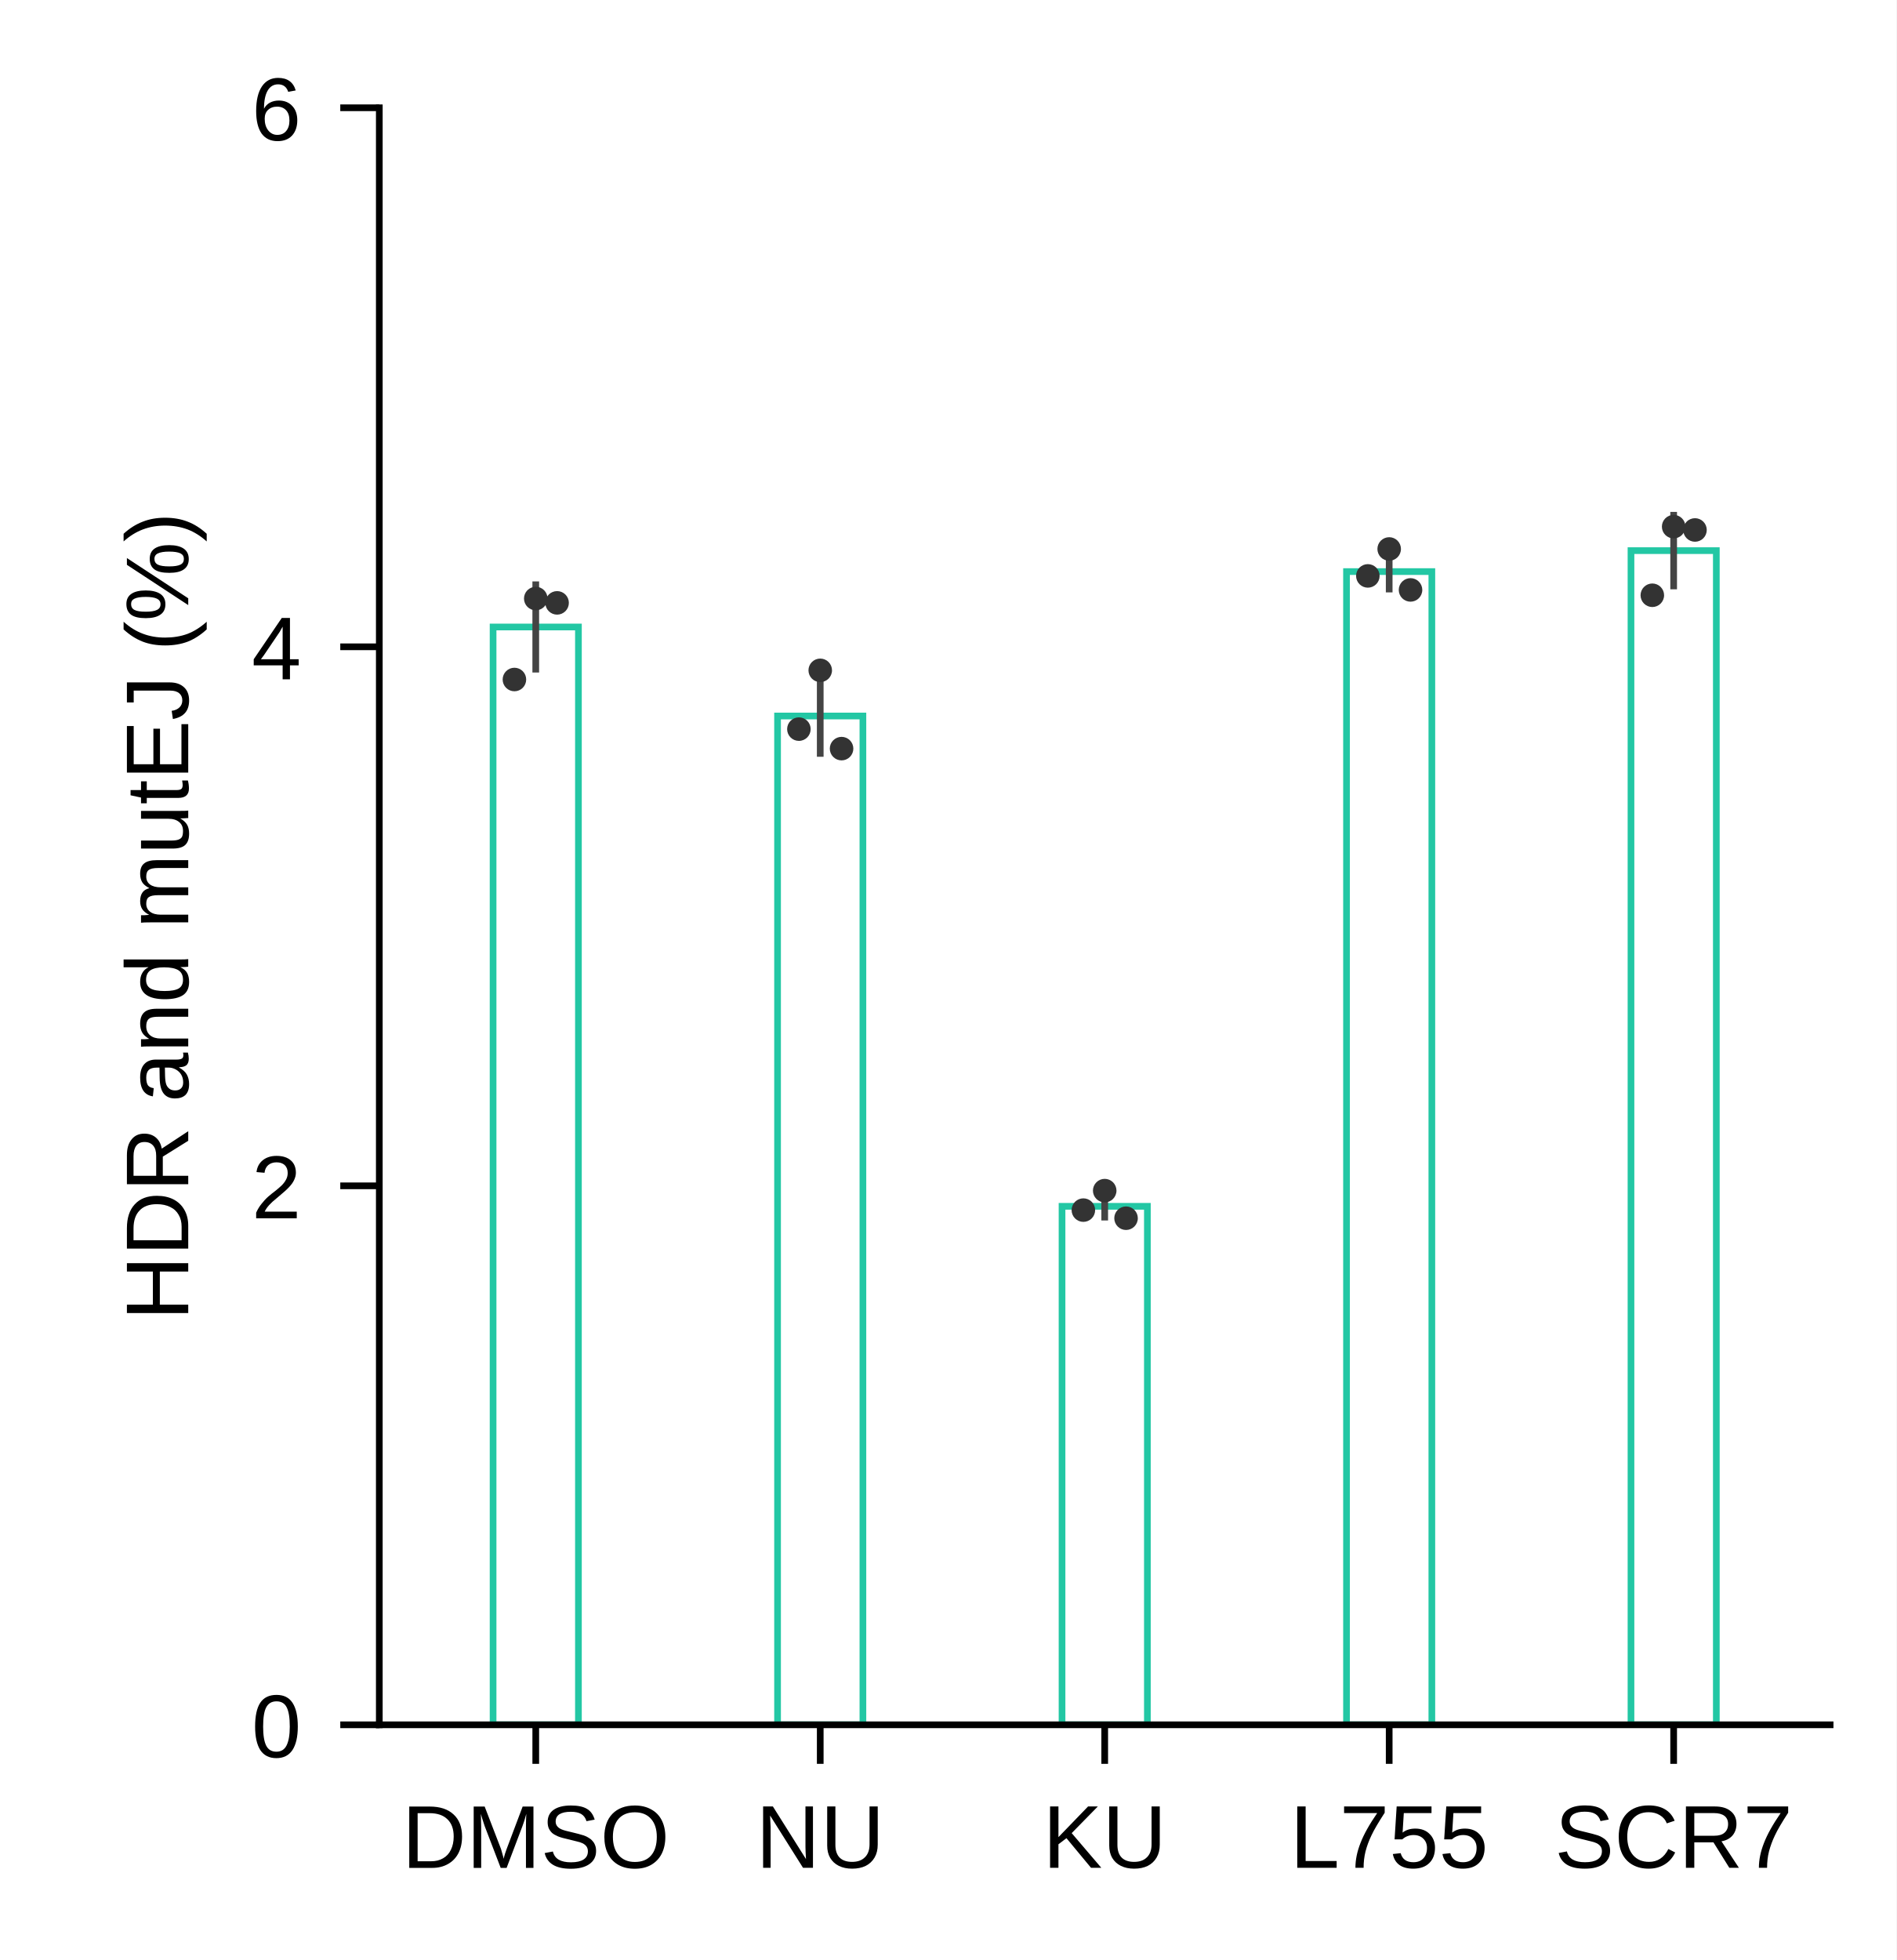
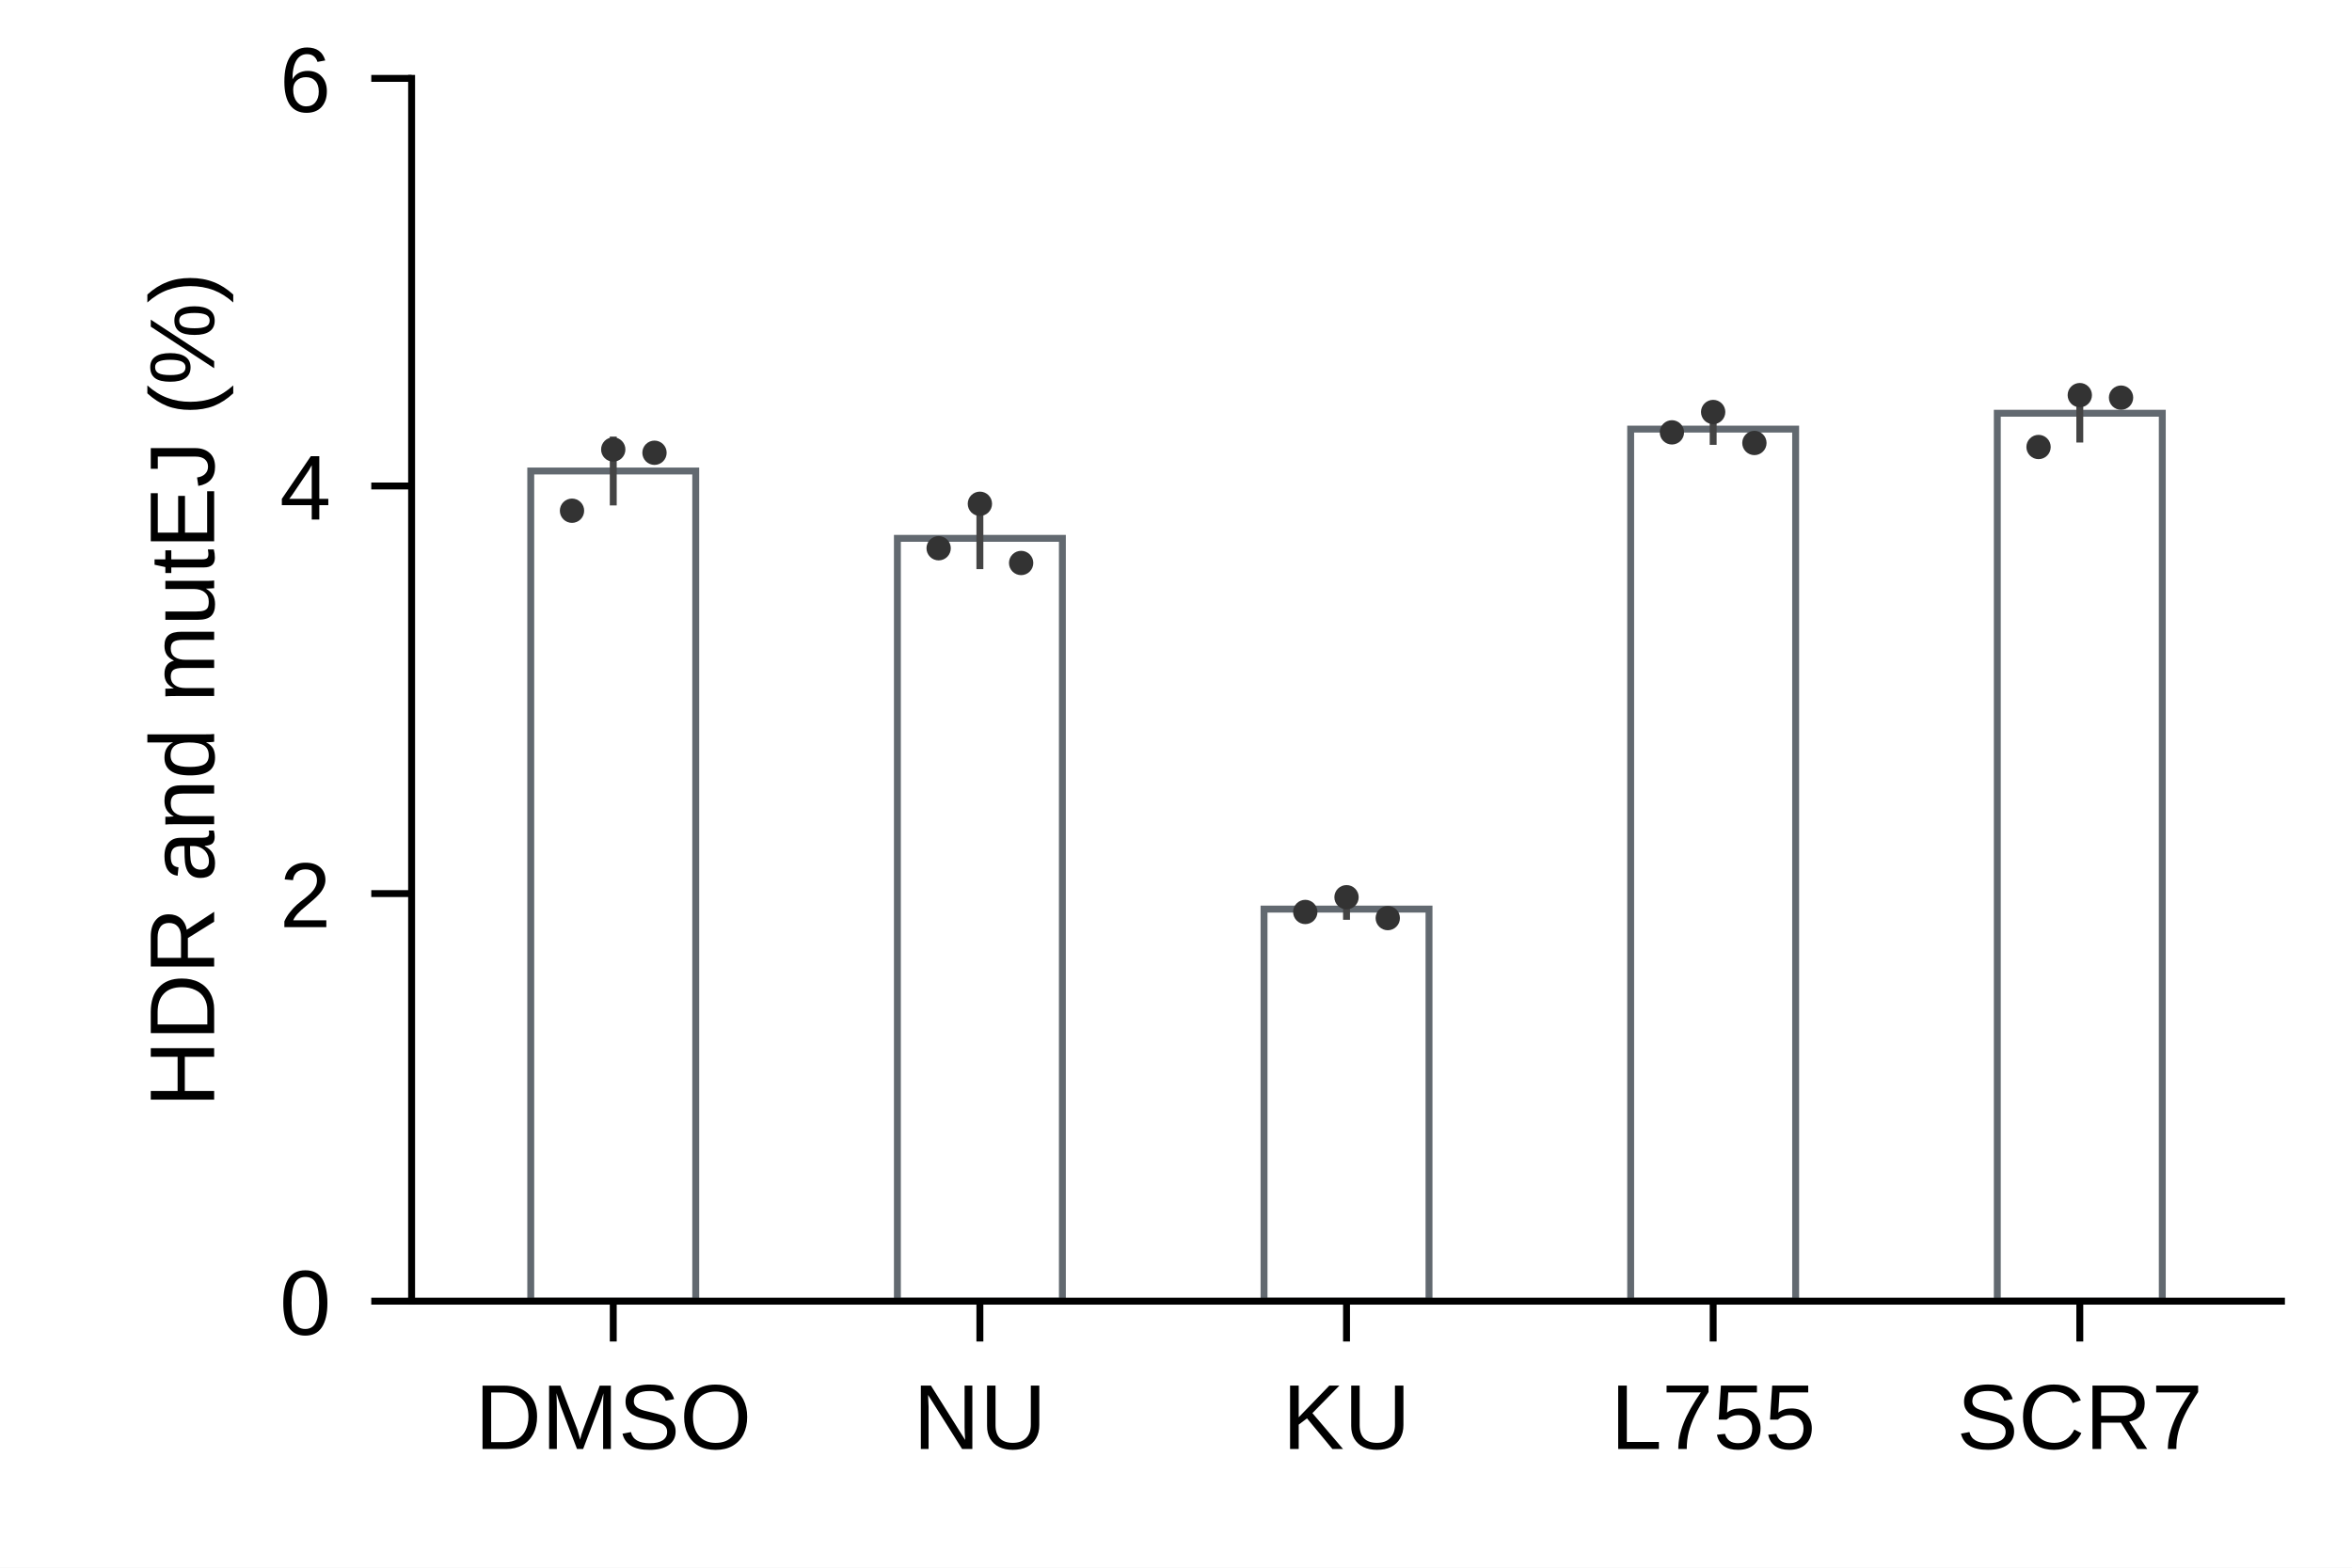
- <svg xmlns="http://www.w3.org/2000/svg" xmlns:xlink="http://www.w3.org/1999/xlink" width="170.079pt" height="175.748pt" viewBox="0 0 170.079 175.748" version="1.1">
+ <svg xmlns="http://www.w3.org/2000/svg" xmlns:xlink="http://www.w3.org/1999/xlink" width="204.094pt" height="136.063pt" viewBox="0 0 204.094 136.063" version="1.1">
  <defs>
    <style type="text/css">*{stroke-linejoin: round; stroke-linecap: butt}</style>
  </defs>
  <g id="figure_1">
    <g id="patch_1">
-       <path d="M 0 175.748  L 170.079 175.748  L 170.079 0  L 0 0  z " style="fill: #ffffff" />
+       <path d="M 0 136.063  L 204.094 136.063  L 204.094 0  L 0 0  z " style="fill: #ffffff" />
    </g>
    <g id="easyviz-axes-c733e892ae73784e">
      <g id="patch_2">
-         <path d="M 34.016 154.658  L 164.126 154.658  L 164.126 9.666  L 34.016 9.666  z " style="fill: #ffffff" />
+         <path d="M 35.717 112.932  L 197.972 112.932  L 197.972 6.803  L 35.717 6.803  z " style="fill: #ffffff" />
      </g>
      <g id="matplotlib.axis_1">
        <g id="xtick_1">
          <g id="easyviz-axis-tick-55fa9a7ca5a5ee6b">
            <defs>
              <path id="m4a1f4d3a17" d="M 0 0  L 0 3.5  " style="stroke: #000000; stroke-width: 0.6" />
            </defs>
            <g>
-               <use xlink:href="#m4a1f4d3a17" x="48.047" y="154.658" style="stroke: #000000; stroke-width: 0.6" />
+               <use xlink:href="#m4a1f4d3a17" x="53.215" y="112.932" style="stroke: #000000; stroke-width: 0.6" />
            </g>
          </g>
          <g id="easyviz-tick-label-5d983dcecf828e06">
-             <text style="font-size: 8px; font-family: 'Arial'; text-anchor: middle" x="48.047" y="167.487" transform="rotate(-0 48.04724 167.487)">DMSO</text>
+             <text style="font-size: 8px; font-family: 'Arial'; text-anchor: middle" x="53.215" y="125.761" transform="rotate(-0 53.21464 125.761)">DMSO</text>
          </g>
        </g>
        <g id="xtick_2">
          <g id="easyviz-axis-tick-d2f9de54ec255438">
            <g>
-               <use xlink:href="#m4a1f4d3a17" x="73.559" y="154.658" style="stroke: #000000; stroke-width: 0.6" />
+               <use xlink:href="#m4a1f4d3a17" x="85.029" y="112.932" style="stroke: #000000; stroke-width: 0.6" />
            </g>
          </g>
          <g id="easyviz-tick-label-92ea1202889afa8b">
-             <text style="font-size: 8px; font-family: 'Arial'; text-anchor: middle" x="73.559" y="167.482" transform="rotate(-0 73.55906 167.4825)">NU</text>
+             <text style="font-size: 8px; font-family: 'Arial'; text-anchor: middle" x="85.029" y="125.757" transform="rotate(-0 85.02936 125.7565)">NU</text>
          </g>
        </g>
        <g id="xtick_3">
          <g id="easyviz-axis-tick-a369cdb522813c9c">
            <g>
-               <use xlink:href="#m4a1f4d3a17" x="99.071" y="154.658" style="stroke: #000000; stroke-width: 0.6" />
+               <use xlink:href="#m4a1f4d3a17" x="116.844" y="112.932" style="stroke: #000000; stroke-width: 0.6" />
            </g>
          </g>
          <g id="easyviz-tick-label-b281a5203f58abf3">
-             <text style="font-size: 8px; font-family: 'Arial'; text-anchor: middle" x="99.071" y="167.482" transform="rotate(-0 99.07087 167.4825)">KU</text>
+             <text style="font-size: 8px; font-family: 'Arial'; text-anchor: middle" x="116.844" y="125.757" transform="rotate(-0 116.8441 125.7565)">KU</text>
          </g>
        </g>
        <g id="xtick_4">
          <g id="easyviz-axis-tick-8e9950117fc321fa">
            <g>
-               <use xlink:href="#m4a1f4d3a17" x="124.583" y="154.658" style="stroke: #000000; stroke-width: 0.6" />
+               <use xlink:href="#m4a1f4d3a17" x="148.659" y="112.932" style="stroke: #000000; stroke-width: 0.6" />
            </g>
          </g>
          <g id="easyviz-tick-label-865985a3371cdbf9">
-             <text style="font-size: 8px; font-family: 'Arial'; text-anchor: middle" x="124.583" y="167.482" transform="rotate(-0 124.5827 167.4825)">L755</text>
+             <text style="font-size: 8px; font-family: 'Arial'; text-anchor: middle" x="148.659" y="125.757" transform="rotate(-0 148.6588 125.7565)">L755</text>
          </g>
        </g>
        <g id="xtick_5">
          <g id="easyviz-axis-tick-5a1f6e5dc2b9c6dd">
            <g>
-               <use xlink:href="#m4a1f4d3a17" x="150.094" y="154.658" style="stroke: #000000; stroke-width: 0.6" />
+               <use xlink:href="#m4a1f4d3a17" x="180.474" y="112.932" style="stroke: #000000; stroke-width: 0.6" />
            </g>
          </g>
          <g id="easyviz-tick-label-26430bb33cb41647">
-             <text style="font-size: 8px; font-family: 'Arial'; text-anchor: middle" x="150.094" y="167.482" transform="rotate(-0 150.0945 167.4825)">SCR7</text>
+             <text style="font-size: 8px; font-family: 'Arial'; text-anchor: middle" x="180.474" y="125.757" transform="rotate(-0 180.4736 125.7565)">SCR7</text>
          </g>
        </g>
      </g>
      <g id="matplotlib.axis_2">
        <g id="ytick_1">
          <g id="easyviz-axis-tick-8e1c294e3379762a">
            <defs>
              <path id="me4ba3097ba" d="M 0 0  L -3.5 0  " style="stroke: #000000; stroke-width: 0.6" />
            </defs>
            <g>
-               <use xlink:href="#me4ba3097ba" x="34.016" y="154.658" style="stroke: #000000; stroke-width: 0.6" />
+               <use xlink:href="#me4ba3097ba" x="35.717" y="112.932" style="stroke: #000000; stroke-width: 0.6" />
            </g>
          </g>
          <g id="easyviz-tick-label-57febe4cb684f4bd">
-             <text style="font-size: 8px; font-family: 'Arial'; text-anchor: end" x="27.016" y="157.57" transform="rotate(-0 27.01575 157.5704)">0</text>
+             <text style="font-size: 8px; font-family: 'Arial'; text-anchor: end" x="28.717" y="115.844" transform="rotate(-0 28.71654 115.8444)">0</text>
          </g>
        </g>
        <g id="ytick_2">
          <g id="easyviz-axis-tick-bd287d4ddd92159b">
            <g>
-               <use xlink:href="#me4ba3097ba" x="34.016" y="106.328" style="stroke: #000000; stroke-width: 0.6" />
+               <use xlink:href="#me4ba3097ba" x="35.717" y="77.556" style="stroke: #000000; stroke-width: 0.6" />
            </g>
          </g>
          <g id="easyviz-tick-label-5a9aa9c621720d22">
-             <text style="font-size: 8px; font-family: 'Arial'; text-anchor: end" x="27.016" y="109.24" transform="rotate(-0 27.01575 109.2397)">2</text>
+             <text style="font-size: 8px; font-family: 'Arial'; text-anchor: end" x="28.717" y="80.468" transform="rotate(-0 28.71654 80.46801)">2</text>
          </g>
        </g>
        <g id="ytick_3">
          <g id="easyviz-axis-tick-813f58dfce7a30f9">
            <g>
-               <use xlink:href="#me4ba3097ba" x="34.016" y="57.997" style="stroke: #000000; stroke-width: 0.6" />
+               <use xlink:href="#me4ba3097ba" x="35.717" y="42.18" style="stroke: #000000; stroke-width: 0.6" />
            </g>
          </g>
          <g id="easyviz-tick-label-e500f07c8d8d5e1f">
-             <text style="font-size: 8px; font-family: 'Arial'; text-anchor: end" x="27.016" y="60.909" transform="rotate(-0 27.01575 60.90896)">4</text>
+             <text style="font-size: 8px; font-family: 'Arial'; text-anchor: end" x="28.717" y="45.092" transform="rotate(-0 28.71654 45.09164)">4</text>
          </g>
        </g>
        <g id="ytick_4">
          <g id="easyviz-axis-tick-b279e7150157534f">
            <g>
-               <use xlink:href="#me4ba3097ba" x="34.016" y="9.666" style="stroke: #000000; stroke-width: 0.6" />
+               <use xlink:href="#me4ba3097ba" x="35.717" y="6.803" style="stroke: #000000; stroke-width: 0.6" />
            </g>
          </g>
          <g id="easyviz-tick-label-4c3e3655610f1f10">
-             <text style="font-size: 8px; font-family: 'Arial'; text-anchor: end" x="27.016" y="12.578" transform="rotate(-0 27.01575 12.57825)">6</text>
+             <text style="font-size: 8px; font-family: 'Arial'; text-anchor: end" x="28.717" y="9.715" transform="rotate(-0 28.71654 9.715259)">6</text>
          </g>
        </g>
        <g id="easyviz-axis-label-5f702097b13456c5">
-           <text style="font-size: 8px; font-family: 'Arial'; text-anchor: middle" x="16.883" y="82.162" transform="rotate(-90 16.88325 82.16221)">HDR and mutEJ (%)</text>
+           <text style="font-size: 8px; font-family: 'Arial'; text-anchor: middle" x="18.584" y="59.868" transform="rotate(-90 18.58404 59.86772)">HDR and mutEJ (%)</text>
        </g>
      </g>
      <g id="easyviz-bar-1">
-         <path d="M 44.22 154.658  L 51.874 154.658  L 51.874 56.219  L 44.22 56.219  L 44.22 154.658  z " clip-path="url(#pf528c2ab68)" style="fill: none; stroke: #23c7a4; stroke-width: 0.6; stroke-linejoin: miter" />
+         <path d="M 46.056 112.932  L 60.373 112.932  L 60.373 40.878  L 46.056 40.878  L 46.056 112.932  z " clip-path="url(#pccbaa3e3bb)" style="fill: none; stroke: #626970; stroke-width: 0.6; stroke-linejoin: miter" />
      </g>
      <g id="easyviz-bar-2">
-         <path d="M 69.732 154.658  L 77.386 154.658  L 77.386 64.204  L 69.732 64.204  L 69.732 154.658  z " clip-path="url(#pf528c2ab68)" style="fill: none; stroke: #23c7a4; stroke-width: 0.6; stroke-linejoin: miter" />
+         <path d="M 77.871 112.932  L 92.188 112.932  L 92.188 46.723  L 77.871 46.723  L 77.871 112.932  z " clip-path="url(#pccbaa3e3bb)" style="fill: none; stroke: #626970; stroke-width: 0.6; stroke-linejoin: miter" />
      </g>
      <g id="easyviz-bar-3">
-         <path d="M 95.244 154.658  L 102.898 154.658  L 102.898 108.167  L 95.244 108.167  L 95.244 154.658  z " clip-path="url(#pf528c2ab68)" style="fill: none; stroke: #23c7a4; stroke-width: 0.6; stroke-linejoin: miter" />
+         <path d="M 109.686 112.932  L 124.002 112.932  L 124.002 78.902  L 109.686 78.902  L 109.686 112.932  z " clip-path="url(#pccbaa3e3bb)" style="fill: none; stroke: #626970; stroke-width: 0.6; stroke-linejoin: miter" />
      </g>
      <g id="easyviz-bar-4">
-         <path d="M 120.756 154.658  L 128.409 154.658  L 128.409 51.253  L 120.756 51.253  L 120.756 154.658  z " clip-path="url(#pf528c2ab68)" style="fill: none; stroke: #23c7a4; stroke-width: 0.6; stroke-linejoin: miter" />
+         <path d="M 141.501 112.932  L 155.817 112.932  L 155.817 37.243  L 141.501 37.243  L 141.501 112.932  z " clip-path="url(#pccbaa3e3bb)" style="fill: none; stroke: #626970; stroke-width: 0.6; stroke-linejoin: miter" />
      </g>
      <g id="easyviz-bar-5">
-         <path d="M 146.268 154.658  L 153.921 154.658  L 153.921 49.373  L 146.268 49.373  L 146.268 154.658  z " clip-path="url(#pf528c2ab68)" style="fill: none; stroke: #23c7a4; stroke-width: 0.6; stroke-linejoin: miter" />
+         <path d="M 173.315 112.932  L 187.632 112.932  L 187.632 35.867  L 173.315 35.867  L 173.315 112.932  z " clip-path="url(#pccbaa3e3bb)" style="fill: none; stroke: #626970; stroke-width: 0.6; stroke-linejoin: miter" />
      </g>
      <g id="easyviz-axis-line-a25b05ec84419760">
-         <path d="M 34.016 154.658  L 34.016 9.666  " style="fill: none; stroke: #000000; stroke-width: 0.6; stroke-linejoin: miter; stroke-linecap: square" />
+         <path d="M 35.717 112.932  L 35.717 6.803  " style="fill: none; stroke: #000000; stroke-width: 0.6; stroke-linejoin: miter; stroke-linecap: square" />
      </g>
      <g id="easyviz-axis-line-583586e852f58ad3">
-         <path d="M 34.016 154.658  L 164.126 154.658  " style="fill: none; stroke: #000000; stroke-width: 0.6; stroke-linejoin: miter; stroke-linecap: square" />
+         <path d="M 35.717 112.932  L 197.972 112.932  " style="fill: none; stroke: #000000; stroke-width: 0.6; stroke-linejoin: miter; stroke-linecap: square" />
      </g>
      <g id="easyviz-sd-1">
-         <path d="M 48.047 60.303  L 48.047 52.134  " clip-path="url(#pf528c2ab68)" style="fill: none; stroke: #444444; stroke-width: 0.6" />
+         <path d="M 53.215 43.868  L 53.215 37.888  " clip-path="url(#pccbaa3e3bb)" style="fill: none; stroke: #444444; stroke-width: 0.6" />
      </g>
      <g id="easyviz-sd-2">
-         <path d="M 73.559 67.858  L 73.559 60.55  " clip-path="url(#pf528c2ab68)" style="fill: none; stroke: #444444; stroke-width: 0.6" />
+         <path d="M 85.029 49.398  L 85.029 44.048  " clip-path="url(#pccbaa3e3bb)" style="fill: none; stroke: #444444; stroke-width: 0.6" />
      </g>
      <g id="easyviz-sd-3">
-         <path d="M 99.071 109.439  L 99.071 106.895  " clip-path="url(#pf528c2ab68)" style="fill: none; stroke: #444444; stroke-width: 0.6" />
+         <path d="M 116.844 79.833  L 116.844 77.971  " clip-path="url(#pccbaa3e3bb)" style="fill: none; stroke: #444444; stroke-width: 0.6" />
      </g>
      <g id="easyviz-sd-4">
-         <path d="M 124.583 53.119  L 124.583 49.387  " clip-path="url(#pf528c2ab68)" style="fill: none; stroke: #444444; stroke-width: 0.6" />
+         <path d="M 148.659 38.609  L 148.659 35.877  " clip-path="url(#pccbaa3e3bb)" style="fill: none; stroke: #444444; stroke-width: 0.6" />
      </g>
      <g id="easyviz-sd-5">
-         <path d="M 150.094 52.842  L 150.094 45.903  " clip-path="url(#pf528c2ab68)" style="fill: none; stroke: #444444; stroke-width: 0.6" />
+         <path d="M 180.474 38.406  L 180.474 33.328  " clip-path="url(#pccbaa3e3bb)" style="fill: none; stroke: #444444; stroke-width: 0.6" />
      </g>
      <g id="easyviz-observation-1">
-         <path d="M 46.134 61.985  C 46.414 61.985 46.682 61.874 46.88 61.676  C 47.078 61.478 47.189 61.21 47.189 60.93  C 47.189 60.65 47.078 60.381 46.88 60.183  C 46.682 59.985 46.414 59.874 46.134 59.874  C 45.854 59.874 45.585 59.985 45.388 60.183  C 45.19 60.381 45.078 60.65 45.078 60.93  C 45.078 61.21 45.19 61.478 45.388 61.676  C 45.585 61.874 45.854 61.985 46.134 61.985  z " clip-path="url(#pf528c2ab68)" style="fill: #333333" />
+         <path d="M 49.635 45.382  C 49.915 45.382 50.184 45.27 50.382 45.073  C 50.58 44.875 50.691 44.606 50.691 44.326  C 50.691 44.046 50.58 43.778 50.382 43.58  C 50.184 43.382 49.915 43.271 49.635 43.271  C 49.356 43.271 49.087 43.382 48.889 43.58  C 48.691 43.778 48.58 44.046 48.58 44.326  C 48.58 44.606 48.691 44.875 48.889 45.073  C 49.087 45.27 49.356 45.382 49.635 45.382  z " clip-path="url(#pccbaa3e3bb)" style="fill: #333333" />
      </g>
      <g id="easyviz-observation-2">
-         <path d="M 48.047 54.725  C 48.327 54.725 48.596 54.613 48.794 54.416  C 48.992 54.218 49.103 53.949 49.103 53.669  C 49.103 53.389 48.992 53.121 48.794 52.923  C 48.596 52.725 48.327 52.614 48.047 52.614  C 47.767 52.614 47.499 52.725 47.301 52.923  C 47.103 53.121 46.992 53.389 46.992 53.669  C 46.992 53.949 47.103 54.218 47.301 54.416  C 47.499 54.613 47.767 54.725 48.047 54.725  z " clip-path="url(#pf528c2ab68)" style="fill: #333333" />
+         <path d="M 53.215 40.067  C 53.495 40.067 53.763 39.956 53.961 39.758  C 54.159 39.56 54.27 39.292 54.27 39.012  C 54.27 38.732 54.159 38.463 53.961 38.265  C 53.763 38.068 53.495 37.956 53.215 37.956  C 52.935 37.956 52.666 38.068 52.468 38.265  C 52.27 38.463 52.159 38.732 52.159 39.012  C 52.159 39.292 52.27 39.56 52.468 39.758  C 52.666 39.956 52.935 40.067 53.215 40.067  z " clip-path="url(#pccbaa3e3bb)" style="fill: #333333" />
      </g>
      <g id="easyviz-observation-3">
-         <path d="M 49.961 55.113  C 50.241 55.113 50.509 55.002 50.707 54.804  C 50.905 54.606 51.016 54.337 51.016 54.057  C 51.016 53.777 50.905 53.509 50.707 53.311  C 50.509 53.113 50.241 53.002 49.961 53.002  C 49.681 53.002 49.412 53.113 49.214 53.311  C 49.016 53.509 48.905 53.777 48.905 54.057  C 48.905 54.337 49.016 54.606 49.214 54.804  C 49.412 55.002 49.681 55.113 49.961 55.113  z " clip-path="url(#pf528c2ab68)" style="fill: #333333" />
+         <path d="M 56.794 40.351  C 57.074 40.351 57.342 40.24 57.54 40.042  C 57.738 39.844 57.849 39.576 57.849 39.296  C 57.849 39.016 57.738 38.748 57.54 38.55  C 57.342 38.352 57.074 38.24 56.794 38.24  C 56.514 38.24 56.245 38.352 56.047 38.55  C 55.85 38.748 55.738 39.016 55.738 39.296  C 55.738 39.576 55.85 39.844 56.047 40.042  C 56.245 40.24 56.514 40.351 56.794 40.351  z " clip-path="url(#pccbaa3e3bb)" style="fill: #333333" />
      </g>
      <g id="easyviz-observation-4">
-         <path d="M 71.646 66.434  C 71.926 66.434 72.194 66.323 72.392 66.125  C 72.59 65.927 72.701 65.658 72.701 65.378  C 72.701 65.098 72.59 64.83 72.392 64.632  C 72.194 64.434 71.926 64.323 71.646 64.323  C 71.366 64.323 71.097 64.434 70.899 64.632  C 70.701 64.83 70.59 65.098 70.59 65.378  C 70.59 65.658 70.701 65.927 70.899 66.125  C 71.097 66.323 71.366 66.434 71.646 66.434  z " clip-path="url(#pf528c2ab68)" style="fill: #333333" />
+         <path d="M 81.45 48.638  C 81.73 48.638 81.999 48.527 82.197 48.329  C 82.394 48.131 82.506 47.862 82.506 47.582  C 82.506 47.303 82.394 47.034 82.197 46.836  C 81.999 46.638 81.73 46.527 81.45 46.527  C 81.17 46.527 80.902 46.638 80.704 46.836  C 80.506 47.034 80.395 47.303 80.395 47.582  C 80.395 47.862 80.506 48.131 80.704 48.329  C 80.902 48.527 81.17 48.638 81.45 48.638  z " clip-path="url(#pccbaa3e3bb)" style="fill: #333333" />
      </g>
      <g id="easyviz-observation-5">
-         <path d="M 73.559 61.163  C 73.839 61.163 74.107 61.051 74.305 60.853  C 74.503 60.656 74.615 60.387 74.615 60.107  C 74.615 59.827 74.503 59.559 74.305 59.361  C 74.107 59.163 73.839 59.052 73.559 59.052  C 73.279 59.052 73.011 59.163 72.813 59.361  C 72.615 59.559 72.504 59.827 72.504 60.107  C 72.504 60.387 72.615 60.656 72.813 60.853  C 73.011 61.051 73.279 61.163 73.559 61.163  z " clip-path="url(#pf528c2ab68)" style="fill: #333333" />
+         <path d="M 85.029 44.78  C 85.309 44.78 85.578 44.668 85.776 44.471  C 85.974 44.273 86.085 44.004 86.085 43.724  C 86.085 43.444 85.974 43.176 85.776 42.978  C 85.578 42.78 85.309 42.669 85.029 42.669  C 84.749 42.669 84.481 42.78 84.283 42.978  C 84.085 43.176 83.974 43.444 83.974 43.724  C 83.974 44.004 84.085 44.273 84.283 44.471  C 84.481 44.668 84.749 44.78 85.029 44.78  z " clip-path="url(#pccbaa3e3bb)" style="fill: #333333" />
      </g>
      <g id="easyviz-observation-6">
-         <path d="M 75.472 68.182  C 75.752 68.182 76.021 68.071 76.219 67.873  C 76.417 67.675 76.528 67.406 76.528 67.126  C 76.528 66.847 76.417 66.578 76.219 66.38  C 76.021 66.182 75.752 66.071 75.472 66.071  C 75.193 66.071 74.924 66.182 74.726 66.38  C 74.528 66.578 74.417 66.847 74.417 67.126  C 74.417 67.406 74.528 67.675 74.726 67.873  C 74.924 68.071 75.193 68.182 75.472 68.182  z " clip-path="url(#pf528c2ab68)" style="fill: #333333" />
+         <path d="M 88.609 49.918  C 88.888 49.918 89.157 49.806 89.355 49.608  C 89.553 49.41 89.664 49.142 89.664 48.862  C 89.664 48.582 89.553 48.314 89.355 48.116  C 89.157 47.918 88.888 47.807 88.609 47.807  C 88.329 47.807 88.06 47.918 87.862 48.116  C 87.664 48.314 87.553 48.582 87.553 48.862  C 87.553 49.142 87.664 49.41 87.862 49.608  C 88.06 49.806 88.329 49.918 88.609 49.918  z " clip-path="url(#pccbaa3e3bb)" style="fill: #333333" />
      </g>
      <g id="easyviz-observation-7">
-         <path d="M 97.157 109.563  C 97.437 109.563 97.706 109.451 97.904 109.253  C 98.102 109.056 98.213 108.787 98.213 108.507  C 98.213 108.227 98.102 107.959 97.904 107.761  C 97.706 107.563 97.437 107.452 97.157 107.452  C 96.878 107.452 96.609 107.563 96.411 107.761  C 96.213 107.959 96.102 108.227 96.102 108.507  C 96.102 108.787 96.213 109.056 96.411 109.253  C 96.609 109.451 96.878 109.563 97.157 109.563  z " clip-path="url(#pf528c2ab68)" style="fill: #333333" />
+         <path d="M 113.265 80.207  C 113.545 80.207 113.813 80.096 114.011 79.898  C 114.209 79.7 114.32 79.431 114.32 79.151  C 114.32 78.871 114.209 78.603 114.011 78.405  C 113.813 78.207 113.545 78.096 113.265 78.096  C 112.985 78.096 112.717 78.207 112.519 78.405  C 112.321 78.603 112.209 78.871 112.209 79.151  C 112.209 79.431 112.321 79.7 112.519 79.898  C 112.717 80.096 112.985 80.207 113.265 80.207  z " clip-path="url(#pccbaa3e3bb)" style="fill: #333333" />
      </g>
      <g id="easyviz-observation-8">
-         <path d="M 99.071 107.815  C 99.351 107.815 99.619 107.704 99.817 107.506  C 100.015 107.308 100.126 107.039 100.126 106.759  C 100.126 106.48 100.015 106.211 99.817 106.013  C 99.619 105.815 99.351 105.704 99.071 105.704  C 98.791 105.704 98.522 105.815 98.325 106.013  C 98.127 106.211 98.015 106.48 98.015 106.759  C 98.015 107.039 98.127 107.308 98.325 107.506  C 98.522 107.704 98.791 107.815 99.071 107.815  z " clip-path="url(#pf528c2ab68)" style="fill: #333333" />
+         <path d="M 116.844 78.928  C 117.124 78.928 117.393 78.816 117.59 78.618  C 117.788 78.42 117.9 78.152 117.9 77.872  C 117.9 77.592 117.788 77.324 117.59 77.126  C 117.393 76.928 117.124 76.817 116.844 76.817  C 116.564 76.817 116.296 76.928 116.098 77.126  C 115.9 77.324 115.789 77.592 115.789 77.872  C 115.789 78.152 115.9 78.42 116.098 78.618  C 116.296 78.816 116.564 78.928 116.844 78.928  z " clip-path="url(#pccbaa3e3bb)" style="fill: #333333" />
      </g>
      <g id="easyviz-observation-9">
-         <path d="M 100.984 110.289  C 101.264 110.289 101.533 110.178 101.731 109.98  C 101.929 109.782 102.04 109.514 102.04 109.234  C 102.04 108.954 101.929 108.685 101.731 108.487  C 101.533 108.289 101.264 108.178 100.984 108.178  C 100.704 108.178 100.436 108.289 100.238 108.487  C 100.04 108.685 99.929 108.954 99.929 109.234  C 99.929 109.514 100.04 109.782 100.238 109.98  C 100.436 110.178 100.704 110.289 100.984 110.289  z " clip-path="url(#pf528c2ab68)" style="fill: #333333" />
+         <path d="M 120.423 80.739  C 120.703 80.739 120.972 80.627 121.17 80.429  C 121.368 80.232 121.479 79.963 121.479 79.683  C 121.479 79.403 121.368 79.135 121.17 78.937  C 120.972 78.739 120.703 78.628 120.423 78.628  C 120.143 78.628 119.875 78.739 119.677 78.937  C 119.479 79.135 119.368 79.403 119.368 79.683  C 119.368 79.963 119.479 80.232 119.677 80.429  C 119.875 80.627 120.143 80.739 120.423 80.739  z " clip-path="url(#pccbaa3e3bb)" style="fill: #333333" />
      </g>
      <g id="easyviz-observation-10">
-         <path d="M 122.669 52.695  C 122.949 52.695 123.218 52.583 123.416 52.386  C 123.614 52.188 123.725 51.919 123.725 51.639  C 123.725 51.359 123.614 51.091 123.416 50.893  C 123.218 50.695 122.949 50.584 122.669 50.584  C 122.389 50.584 122.121 50.695 121.923 50.893  C 121.725 51.091 121.614 51.359 121.614 51.639  C 121.614 51.919 121.725 52.188 121.923 52.386  C 122.121 52.583 122.389 52.695 122.669 52.695  z " clip-path="url(#pf528c2ab68)" style="fill: #333333" />
+         <path d="M 145.08 38.581  C 145.36 38.581 145.628 38.47 145.826 38.272  C 146.024 38.074 146.135 37.806 146.135 37.526  C 146.135 37.246 146.024 36.978 145.826 36.78  C 145.628 36.582 145.36 36.47 145.08 36.47  C 144.8 36.47 144.531 36.582 144.333 36.78  C 144.135 36.978 144.024 37.246 144.024 37.526  C 144.024 37.806 144.135 38.074 144.333 38.272  C 144.531 38.47 144.8 38.581 145.08 38.581  z " clip-path="url(#pccbaa3e3bb)" style="fill: #333333" />
      </g>
      <g id="easyviz-observation-11">
-         <path d="M 124.583 50.28  C 124.863 50.28 125.131 50.168 125.329 49.971  C 125.527 49.773 125.638 49.504 125.638 49.224  C 125.638 48.944 125.527 48.676 125.329 48.478  C 125.131 48.28 124.863 48.169 124.583 48.169  C 124.303 48.169 124.034 48.28 123.836 48.478  C 123.638 48.676 123.527 48.944 123.527 49.224  C 123.527 49.504 123.638 49.773 123.836 49.971  C 124.034 50.168 124.303 50.28 124.583 50.28  z " clip-path="url(#pf528c2ab68)" style="fill: #333333" />
+         <path d="M 148.659 36.814  C 148.939 36.814 149.207 36.703 149.405 36.505  C 149.603 36.307 149.714 36.038 149.714 35.758  C 149.714 35.478 149.603 35.21 149.405 35.012  C 149.207 34.814 148.939 34.703 148.659 34.703  C 148.379 34.703 148.11 34.814 147.912 35.012  C 147.715 35.21 147.603 35.478 147.603 35.758  C 147.603 36.038 147.715 36.307 147.912 36.505  C 148.11 36.703 148.379 36.814 148.659 36.814  z " clip-path="url(#pccbaa3e3bb)" style="fill: #333333" />
      </g>
      <g id="easyviz-observation-12">
-         <path d="M 126.496 53.952  C 126.776 53.952 127.044 53.841 127.242 53.643  C 127.44 53.445 127.552 53.176 127.552 52.896  C 127.552 52.616 127.44 52.348 127.242 52.15  C 127.044 51.952 126.776 51.841 126.496 51.841  C 126.216 51.841 125.948 51.952 125.75 52.15  C 125.552 52.348 125.441 52.616 125.441 52.896  C 125.441 53.176 125.552 53.445 125.75 53.643  C 125.948 53.841 126.216 53.952 126.496 53.952  z " clip-path="url(#pf528c2ab68)" style="fill: #333333" />
+         <path d="M 152.238 39.502  C 152.518 39.502 152.786 39.39 152.984 39.192  C 153.182 38.995 153.293 38.726 153.293 38.446  C 153.293 38.166 153.182 37.898 152.984 37.7  C 152.786 37.502 152.518 37.391 152.238 37.391  C 151.958 37.391 151.69 37.502 151.492 37.7  C 151.294 37.898 151.182 38.166 151.182 38.446  C 151.182 38.726 151.294 38.995 151.492 39.192  C 151.69 39.39 151.958 39.502 152.238 39.502  z " clip-path="url(#pccbaa3e3bb)" style="fill: #333333" />
      </g>
      <g id="easyviz-observation-13">
-         <path d="M 148.181 54.431  C 148.461 54.431 148.73 54.319 148.927 54.122  C 149.125 53.924 149.237 53.655 149.237 53.375  C 149.237 53.095 149.125 52.827 148.927 52.629  C 148.73 52.431 148.461 52.32 148.181 52.32  C 147.901 52.32 147.633 52.431 147.435 52.629  C 147.237 52.827 147.126 53.095 147.126 53.375  C 147.126 53.655 147.237 53.924 147.435 54.122  C 147.633 54.319 147.901 54.431 148.181 54.431  z " clip-path="url(#pf528c2ab68)" style="fill: #333333" />
+         <path d="M 176.894 39.852  C 177.174 39.852 177.443 39.741 177.641 39.543  C 177.839 39.345 177.95 39.077 177.95 38.797  C 177.95 38.517 177.839 38.248 177.641 38.05  C 177.443 37.852 177.174 37.741 176.894 37.741  C 176.614 37.741 176.346 37.852 176.148 38.05  C 175.95 38.248 175.839 38.517 175.839 38.797  C 175.839 39.077 175.95 39.345 176.148 39.543  C 176.346 39.741 176.614 39.852 176.894 39.852  z " clip-path="url(#pccbaa3e3bb)" style="fill: #333333" />
      </g>
      <g id="easyviz-observation-14">
-         <path d="M 150.094 48.278  C 150.374 48.278 150.643 48.167 150.841 47.969  C 151.039 47.771 151.15 47.503 151.15 47.223  C 151.15 46.943 151.039 46.674 150.841 46.476  C 150.643 46.279 150.374 46.167 150.094 46.167  C 149.815 46.167 149.546 46.279 149.348 46.476  C 149.15 46.674 149.039 46.943 149.039 47.223  C 149.039 47.503 149.15 47.771 149.348 47.969  C 149.546 48.167 149.815 48.278 150.094 48.278  z " clip-path="url(#pf528c2ab68)" style="fill: #333333" />
+         <path d="M 180.474 35.349  C 180.753 35.349 181.022 35.238 181.22 35.04  C 181.418 34.842 181.529 34.573 181.529 34.293  C 181.529 34.013 181.418 33.745 181.22 33.547  C 181.022 33.349 180.753 33.238 180.474 33.238  C 180.194 33.238 179.925 33.349 179.727 33.547  C 179.529 33.745 179.418 34.013 179.418 34.293  C 179.418 34.573 179.529 34.842 179.727 35.04  C 179.925 35.238 180.194 35.349 180.474 35.349  z " clip-path="url(#pccbaa3e3bb)" style="fill: #333333" />
      </g>
      <g id="easyviz-observation-15">
-         <path d="M 152.008 48.576  C 152.288 48.576 152.556 48.465 152.754 48.267  C 152.952 48.069 153.063 47.8 153.063 47.52  C 153.063 47.241 152.952 46.972 152.754 46.774  C 152.556 46.576 152.288 46.465 152.008 46.465  C 151.728 46.465 151.459 46.576 151.262 46.774  C 151.064 46.972 150.952 47.241 150.952 47.52  C 150.952 47.8 151.064 48.069 151.262 48.267  C 151.459 48.465 151.728 48.576 152.008 48.576  z " clip-path="url(#pf528c2ab68)" style="fill: #333333" />
+         <path d="M 184.053 35.567  C 184.333 35.567 184.601 35.455 184.799 35.258  C 184.997 35.06 185.108 34.791 185.108 34.511  C 185.108 34.231 184.997 33.963 184.799 33.765  C 184.601 33.567 184.333 33.456 184.053 33.456  C 183.773 33.456 183.504 33.567 183.306 33.765  C 183.108 33.963 182.997 34.231 182.997 34.511  C 182.997 34.791 183.108 35.06 183.306 35.258  C 183.504 35.455 183.773 35.567 184.053 35.567  z " clip-path="url(#pccbaa3e3bb)" style="fill: #333333" />
      </g>
    </g>
  </g>
  <defs>
-     <clipPath id="pf528c2ab68">
-       <rect x="34.016" y="9.666" width="130.11" height="144.992" />
+     <clipPath id="pccbaa3e3bb">
+       <rect x="35.717" y="6.803" width="162.255" height="106.129" />
    </clipPath>
  </defs>
</svg>
